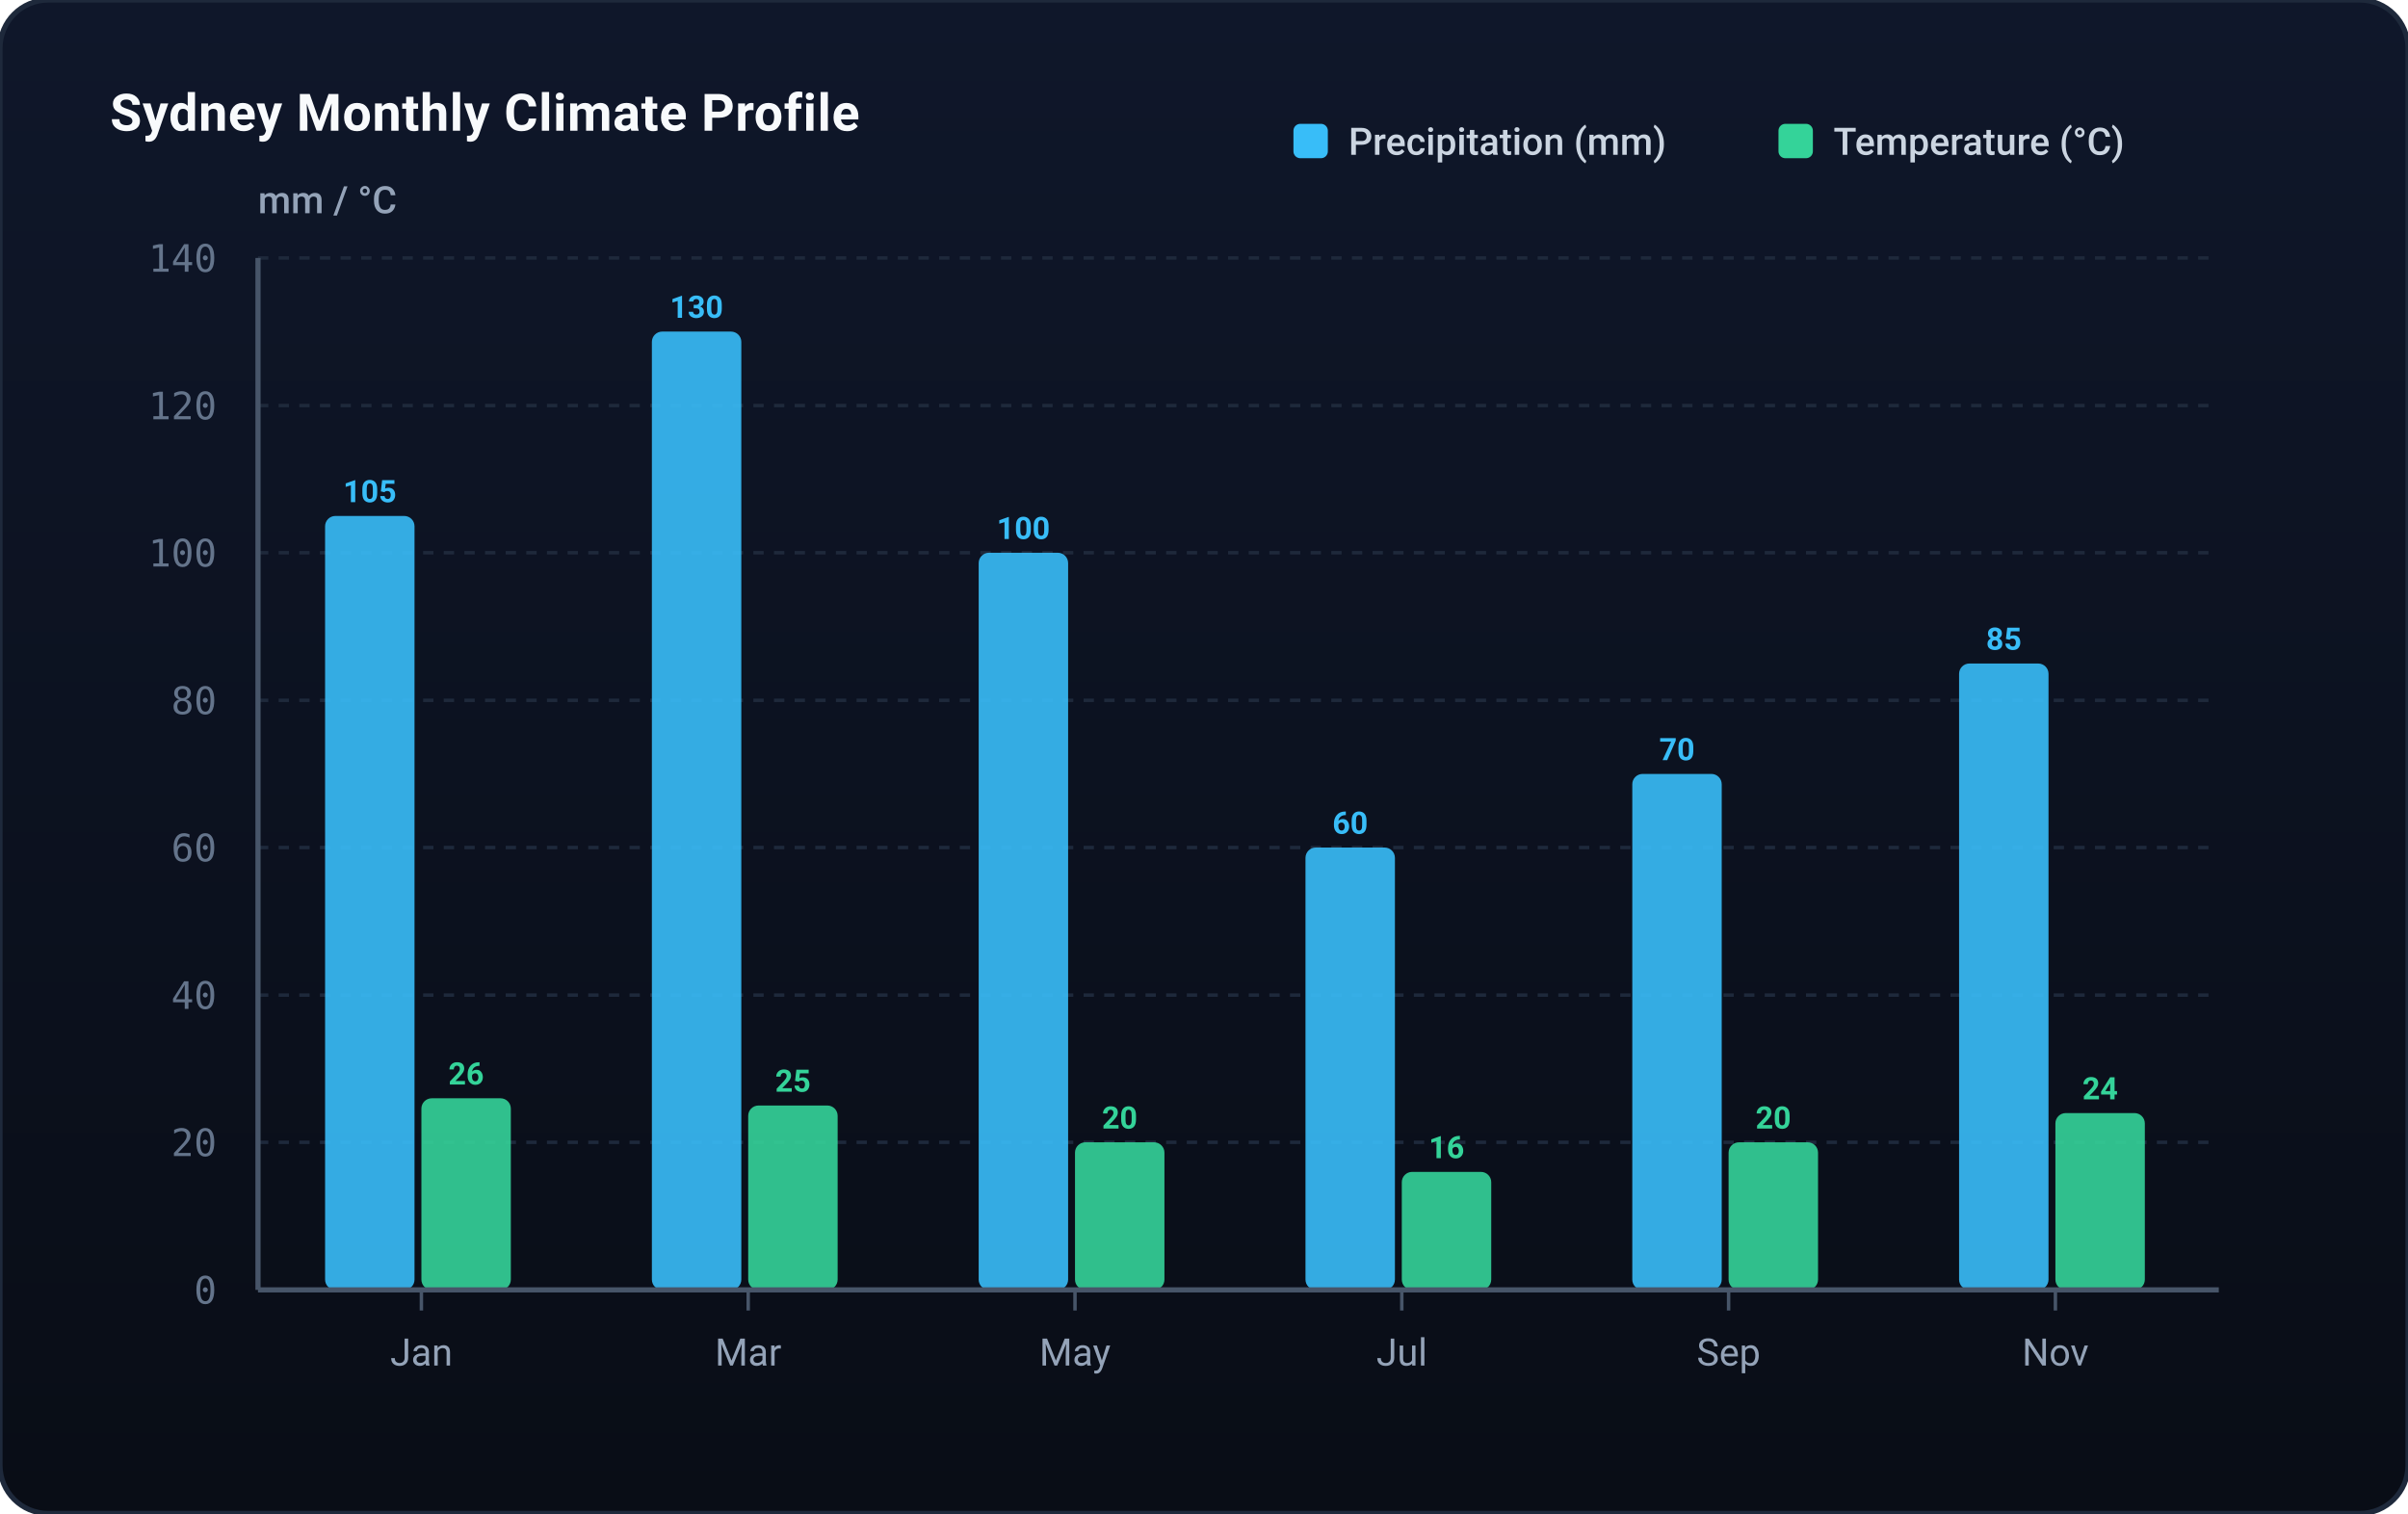
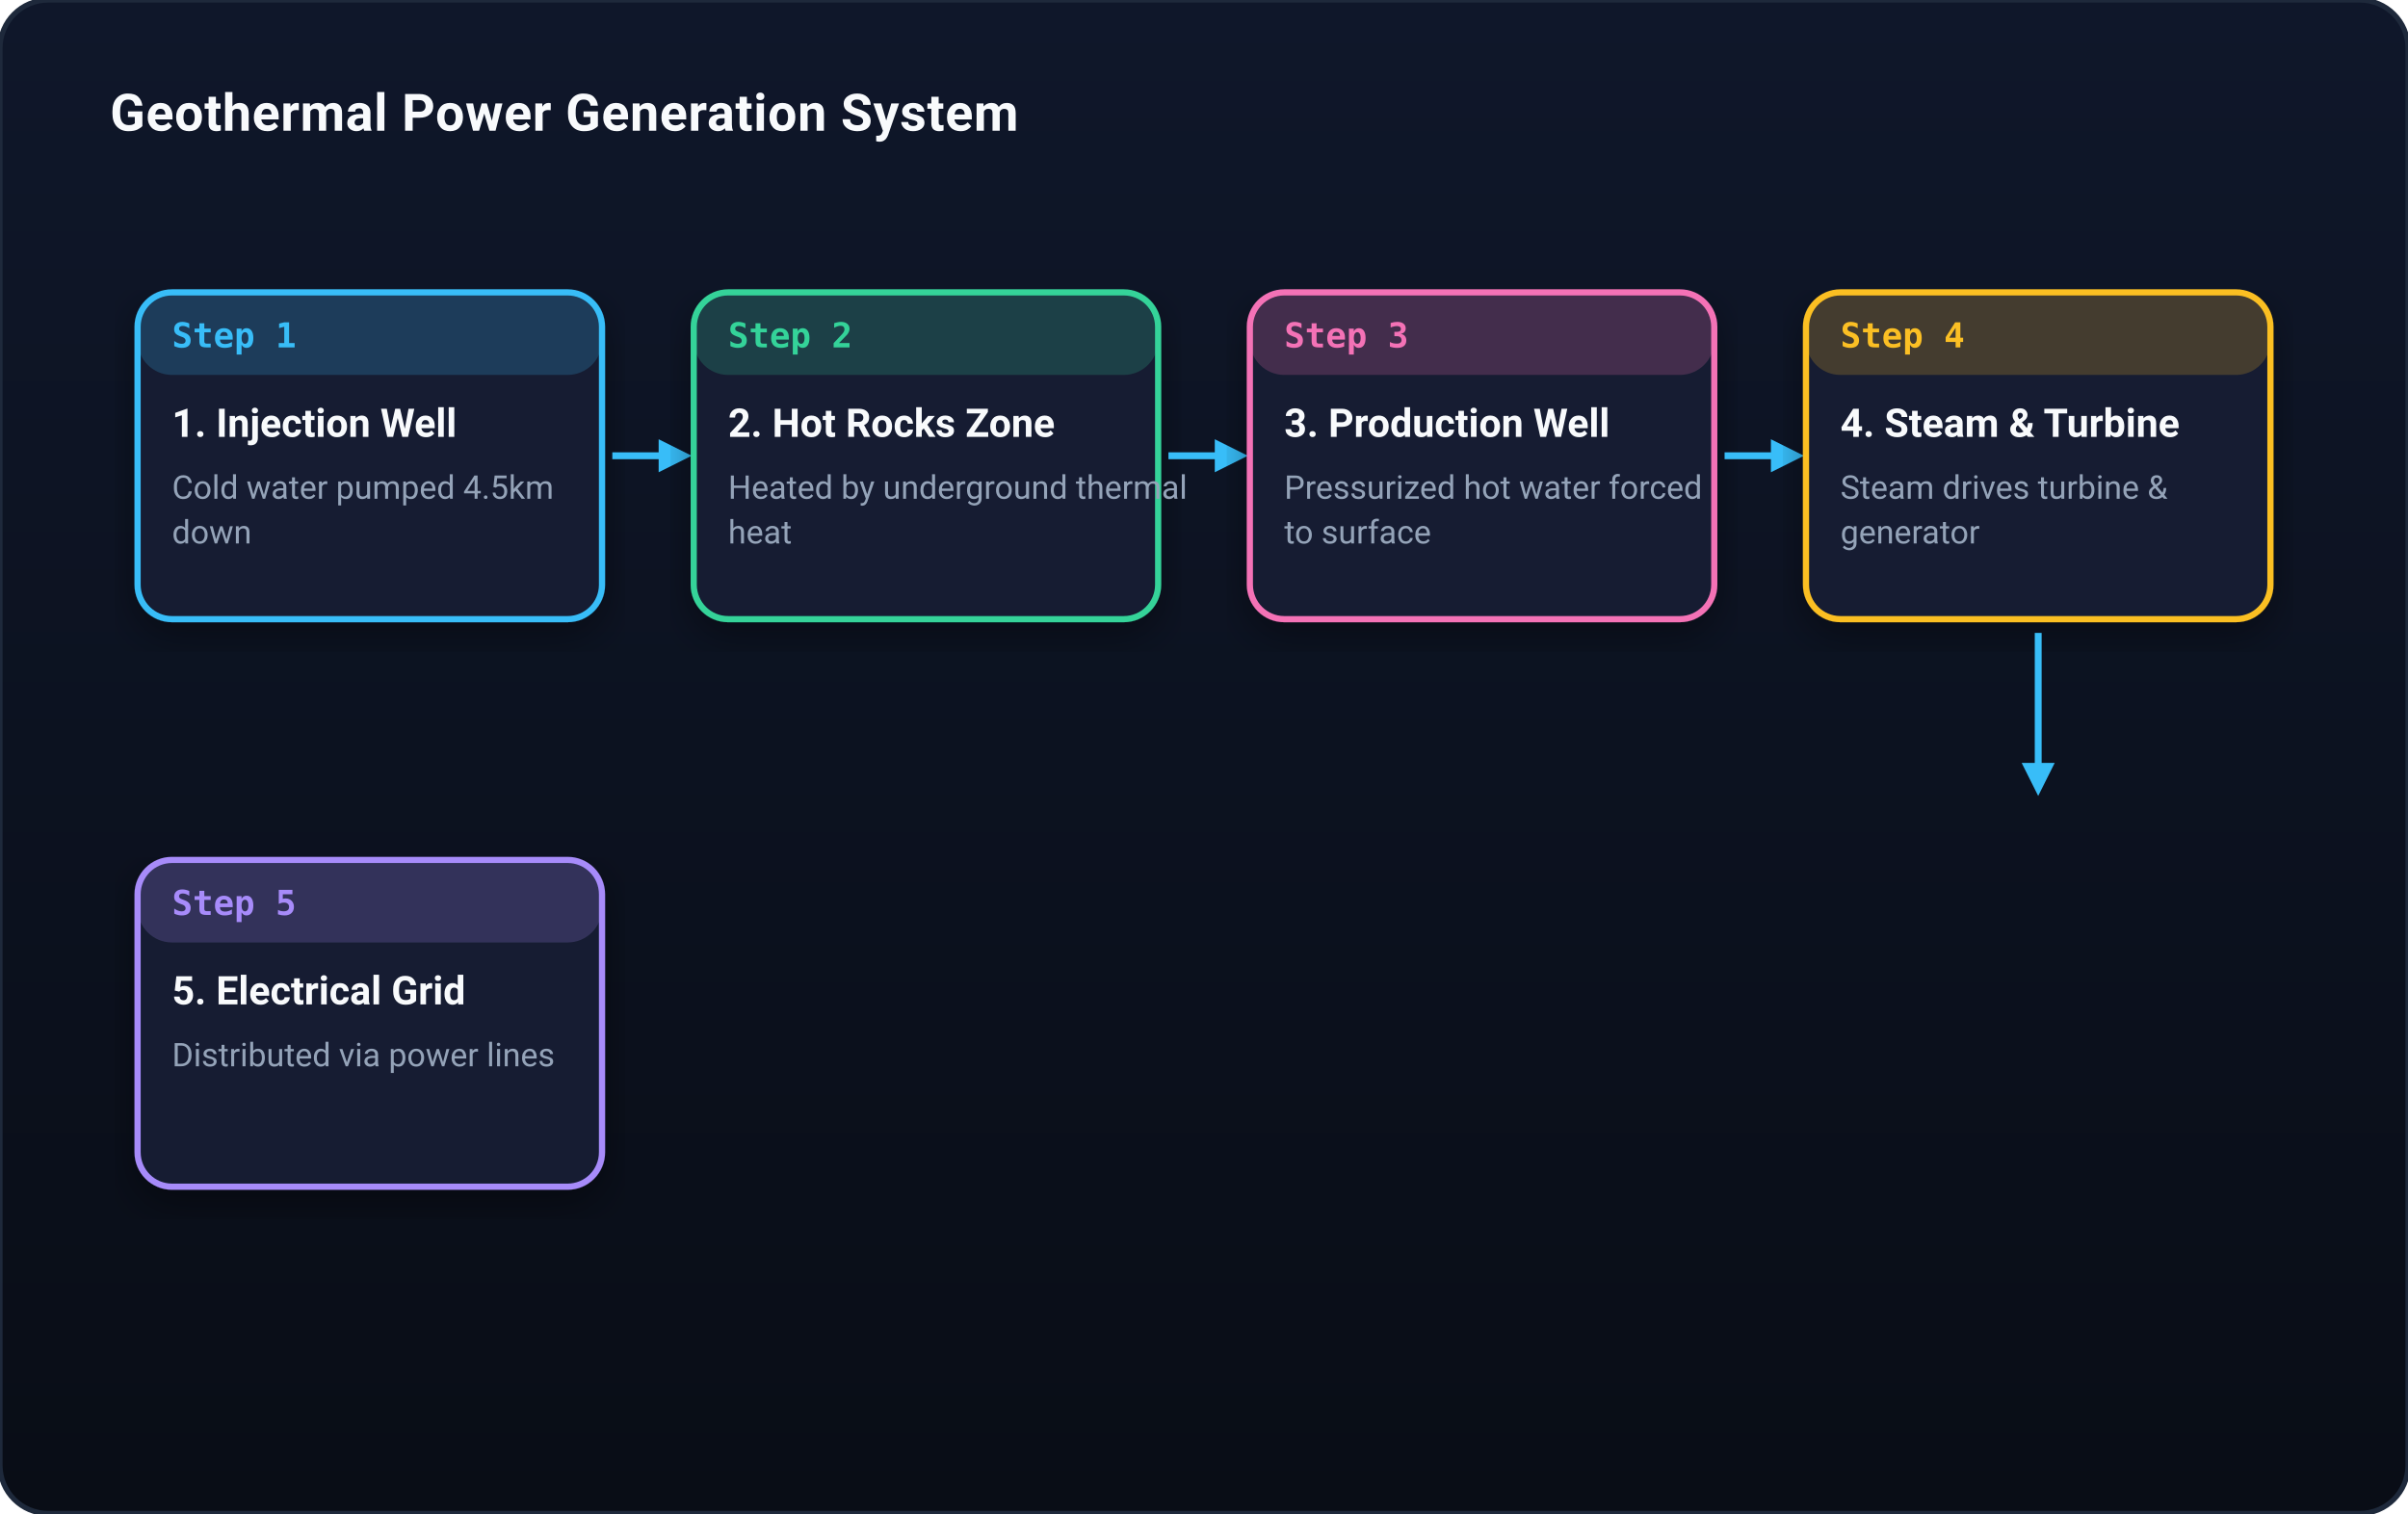
<svg xmlns="http://www.w3.org/2000/svg" viewBox="0 0 700 440" width="100%" height="100%" style="font-family: -apple-system, BlinkMacSystemFont, 'Segoe UI', Roboto, Helvetica, Arial, sans-serif; background: #0b0f19;">
  <defs>
    <linearGradient id="bgGrad" x1="0" y1="0" x2="0" y2="1">
      <stop offset="0%" stop-color="#0f172a" />
      <stop offset="100%" stop-color="#090d16" />
    </linearGradient>
    <filter id="shadow" x="-5%" y="-5%" width="110%" height="115%">
      <feDropShadow dx="0" dy="4" stdDeviation="6" flood-color="#000000" flood-opacity="0.4" />
    </filter>
    <marker id="arrow" viewBox="0 0 10 10" refX="6" refY="5" markerWidth="6" markerHeight="6" orient="auto-start-reverse">
      <path d="M 0 1 L 8 5 L 0 9 z" fill="#38bdf8" />
    </marker>
    <marker id="arrow-emerald" viewBox="0 0 10 10" refX="6" refY="5" markerWidth="6" markerHeight="6" orient="auto-start-reverse">
      <path d="M 0 1 L 8 5 L 0 9 z" fill="#34d399" />
    </marker>
  </defs>
  <rect width="700" height="440" rx="14" fill="url(#bgGrad)" stroke="#1e293b" stroke-width="1.5" />
-   <text x="32" y="38" fill="#f8fafc" font-size="15" font-weight="700" letter-spacing="0.2">Sydney Monthly Climate Profile</text>
-   <line x1="75" y1="375.0" x2="645" y2="375.0" stroke="#1e293b" stroke-width="1" stroke-dasharray="3 3" />
-   <text x="63" y="379.0" fill="#64748b" font-size="11" text-anchor="end" font-family="monospace">0</text>
-   <line x1="75" y1="332.1" x2="645" y2="332.1" stroke="#1e293b" stroke-width="1" stroke-dasharray="3 3" />
-   <text x="63" y="336.1" fill="#64748b" font-size="11" text-anchor="end" font-family="monospace">20</text>
-   <line x1="75" y1="289.3" x2="645" y2="289.3" stroke="#1e293b" stroke-width="1" stroke-dasharray="3 3" />
-   <text x="63" y="293.3" fill="#64748b" font-size="11" text-anchor="end" font-family="monospace">40</text>
-   <line x1="75" y1="246.4" x2="645" y2="246.4" stroke="#1e293b" stroke-width="1" stroke-dasharray="3 3" />
-   <text x="63" y="250.4" fill="#64748b" font-size="11" text-anchor="end" font-family="monospace">60</text>
-   <line x1="75" y1="203.6" x2="645" y2="203.6" stroke="#1e293b" stroke-width="1" stroke-dasharray="3 3" />
-   <text x="63" y="207.6" fill="#64748b" font-size="11" text-anchor="end" font-family="monospace">80</text>
-   <line x1="75" y1="160.7" x2="645" y2="160.7" stroke="#1e293b" stroke-width="1" stroke-dasharray="3 3" />
-   <text x="63" y="164.7" fill="#64748b" font-size="11" text-anchor="end" font-family="monospace">100</text>
-   <line x1="75" y1="117.9" x2="645" y2="117.9" stroke="#1e293b" stroke-width="1" stroke-dasharray="3 3" />
-   <text x="63" y="121.9" fill="#64748b" font-size="11" text-anchor="end" font-family="monospace">120</text>
-   <line x1="75" y1="75.0" x2="645" y2="75.0" stroke="#1e293b" stroke-width="1" stroke-dasharray="3 3" />
-   <text x="63" y="79.0" fill="#64748b" font-size="11" text-anchor="end" font-family="monospace">140</text>
-   <text x="75" y="62" fill="#94a3b8" font-size="11" font-weight="500">mm / °C</text>
-   <text x="122.5" y="397" fill="#94a3b8" font-size="11" text-anchor="middle">Jan</text>
-   <line x1="122.5" y1="375" x2="122.5" y2="381" stroke="#475569" stroke-width="1" />
-   <rect x="94.5" y="150.0" width="26.0" height="225.0" rx="3" fill="#38bdf8" opacity="0.9" />
-   <text x="107.5" y="146.0" fill="#38bdf8" font-size="9" text-anchor="middle" font-weight="600">105</text>
-   <rect x="122.5" y="319.3" width="26.0" height="55.7" rx="3" fill="#34d399" opacity="0.9" />
-   <text x="135.5" y="315.3" fill="#34d399" font-size="9" text-anchor="middle" font-weight="600">26</text>
-   <text x="217.5" y="397" fill="#94a3b8" font-size="11" text-anchor="middle">Mar</text>
-   <line x1="217.5" y1="375" x2="217.5" y2="381" stroke="#475569" stroke-width="1" />
-   <rect x="189.5" y="96.4" width="26.0" height="278.6" rx="3" fill="#38bdf8" opacity="0.9" />
-   <text x="202.5" y="92.4" fill="#38bdf8" font-size="9" text-anchor="middle" font-weight="600">130</text>
-   <rect x="217.5" y="321.4" width="26.0" height="53.6" rx="3" fill="#34d399" opacity="0.9" />
-   <text x="230.5" y="317.4" fill="#34d399" font-size="9" text-anchor="middle" font-weight="600">25</text>
-   <text x="312.5" y="397" fill="#94a3b8" font-size="11" text-anchor="middle">May</text>
-   <line x1="312.5" y1="375" x2="312.5" y2="381" stroke="#475569" stroke-width="1" />
-   <rect x="284.5" y="160.7" width="26.0" height="214.3" rx="3" fill="#38bdf8" opacity="0.9" />
-   <text x="297.5" y="156.7" fill="#38bdf8" font-size="9" text-anchor="middle" font-weight="600">100</text>
-   <rect x="312.5" y="332.1" width="26.0" height="42.9" rx="3" fill="#34d399" opacity="0.9" />
-   <text x="325.5" y="328.1" fill="#34d399" font-size="9" text-anchor="middle" font-weight="600">20</text>
-   <text x="407.5" y="397" fill="#94a3b8" font-size="11" text-anchor="middle">Jul</text>
-   <line x1="407.5" y1="375" x2="407.5" y2="381" stroke="#475569" stroke-width="1" />
-   <rect x="379.5" y="246.4" width="26.0" height="128.6" rx="3" fill="#38bdf8" opacity="0.9" />
-   <text x="392.5" y="242.4" fill="#38bdf8" font-size="9" text-anchor="middle" font-weight="600">60</text>
-   <rect x="407.5" y="340.7" width="26.0" height="34.3" rx="3" fill="#34d399" opacity="0.9" />
-   <text x="420.5" y="336.7" fill="#34d399" font-size="9" text-anchor="middle" font-weight="600">16</text>
-   <text x="502.5" y="397" fill="#94a3b8" font-size="11" text-anchor="middle">Sep</text>
-   <line x1="502.5" y1="375" x2="502.5" y2="381" stroke="#475569" stroke-width="1" />
-   <rect x="474.5" y="225.0" width="26.0" height="150.0" rx="3" fill="#38bdf8" opacity="0.9" />
-   <text x="487.5" y="221.0" fill="#38bdf8" font-size="9" text-anchor="middle" font-weight="600">70</text>
-   <rect x="502.5" y="332.1" width="26.0" height="42.9" rx="3" fill="#34d399" opacity="0.9" />
-   <text x="515.5" y="328.1" fill="#34d399" font-size="9" text-anchor="middle" font-weight="600">20</text>
-   <text x="597.5" y="397" fill="#94a3b8" font-size="11" text-anchor="middle">Nov</text>
-   <line x1="597.5" y1="375" x2="597.5" y2="381" stroke="#475569" stroke-width="1" />
-   <rect x="569.5" y="192.9" width="26.0" height="182.1" rx="3" fill="#38bdf8" opacity="0.9" />
-   <text x="582.5" y="188.9" fill="#38bdf8" font-size="9" text-anchor="middle" font-weight="600">85</text>
-   <rect x="597.5" y="323.6" width="26.0" height="51.4" rx="3" fill="#34d399" opacity="0.9" />
-   <text x="610.5" y="319.6" fill="#34d399" font-size="9" text-anchor="middle" font-weight="600">24</text>
-   <line x1="75" y1="75" x2="75" y2="375" stroke="#475569" stroke-width="1.5" />
-   <line x1="75" y1="375" x2="645" y2="375" stroke="#475569" stroke-width="1.5" />
-   <rect x="517.0" y="36" width="10" height="10" rx="2" fill="#34d399" />
-   <text x="533.0" y="45" fill="#cbd5e1" font-size="11" font-weight="500">Temperature (°C)</text>
-   <rect x="376.0" y="36" width="10" height="10" rx="2" fill="#38bdf8" />
-   <text x="392.0" y="45" fill="#cbd5e1" font-size="11" font-weight="500">Precipitation (mm)</text>
+   <text x="32" y="38" fill="#f8fafc" font-size="15" font-weight="700" letter-spacing="0.2">Geothermal Power Generation System</text>
+   <rect x="40.0" y="85" width="135" height="95" rx="10" fill="#131c31" stroke="#38bdf8" stroke-width="1.8" filter="url(#shadow)" />
+   <rect x="40.0" y="85" width="135" height="24" rx="10" fill="#38bdf8" opacity="0.2" />
+   <text x="50.0" y="101" fill="#38bdf8" font-size="10" font-weight="700" font-family="monospace">Step 1</text>
+   <text x="50.0" y="127" fill="#f8fafc" font-size="11.5" font-weight="700">1. Injection Well</text>
+   <text x="50.0" y="145" fill="#94a3b8" font-size="9.5">Cold water pumped 4.5km</text>
+   <text x="50.0" y="158" fill="#94a3b8" font-size="9.5">down</text>
+   <line x1="178.0" y1="132.5" x2="198.667" y2="132.5" stroke="#38bdf8" stroke-width="2" marker-end="url(#arrow)" />
+   <rect x="201.667" y="85" width="135" height="95" rx="10" fill="#131c31" stroke="#34d399" stroke-width="1.8" filter="url(#shadow)" />
+   <rect x="201.667" y="85" width="135" height="24" rx="10" fill="#34d399" opacity="0.2" />
+   <text x="211.667" y="101" fill="#34d399" font-size="10" font-weight="700" font-family="monospace">Step 2</text>
+   <text x="211.667" y="127" fill="#f8fafc" font-size="11.5" font-weight="700">2. Hot Rocks Zone</text>
+   <text x="211.667" y="145" fill="#94a3b8" font-size="9.5">Heated by underground thermal</text>
+   <text x="211.667" y="158" fill="#94a3b8" font-size="9.5">heat</text>
+   <line x1="339.667" y1="132.5" x2="360.333" y2="132.5" stroke="#38bdf8" stroke-width="2" marker-end="url(#arrow)" />
+   <rect x="363.333" y="85" width="135" height="95" rx="10" fill="#131c31" stroke="#f472b6" stroke-width="1.8" filter="url(#shadow)" />
+   <rect x="363.333" y="85" width="135" height="24" rx="10" fill="#f472b6" opacity="0.2" />
+   <text x="373.333" y="101" fill="#f472b6" font-size="10" font-weight="700" font-family="monospace">Step 3</text>
+   <text x="373.333" y="127" fill="#f8fafc" font-size="11.5" font-weight="700">3. Production Well</text>
+   <text x="373.333" y="145" fill="#94a3b8" font-size="9.5">Pressurized hot water forced</text>
+   <text x="373.333" y="158" fill="#94a3b8" font-size="9.5">to surface</text>
+   <line x1="501.333" y1="132.5" x2="522.0" y2="132.5" stroke="#38bdf8" stroke-width="2" marker-end="url(#arrow)" />
+   <rect x="525.0" y="85" width="135" height="95" rx="10" fill="#131c31" stroke="#fbbf24" stroke-width="1.8" filter="url(#shadow)" />
+   <rect x="525.0" y="85" width="135" height="24" rx="10" fill="#fbbf24" opacity="0.2" />
+   <text x="535.0" y="101" fill="#fbbf24" font-size="10" font-weight="700" font-family="monospace">Step 4</text>
+   <text x="535.0" y="127" fill="#f8fafc" font-size="11.5" font-weight="700">4. Steam &amp; Turbine</text>
+   <text x="535.0" y="145" fill="#94a3b8" font-size="9.5">Steam drives turbine &amp;</text>
+   <text x="535.0" y="158" fill="#94a3b8" font-size="9.5">generator</text>
+   <line x1="592.5" y1="184" x2="592.5" y2="229" stroke="#38bdf8" stroke-width="2" marker-end="url(#arrow)" />
+   <rect x="40.0" y="250" width="135" height="95" rx="10" fill="#131c31" stroke="#a78bfa" stroke-width="1.8" filter="url(#shadow)" />
+   <rect x="40.0" y="250" width="135" height="24" rx="10" fill="#a78bfa" opacity="0.2" />
+   <text x="50.0" y="266" fill="#a78bfa" font-size="10" font-weight="700" font-family="monospace">Step 5</text>
+   <text x="50.0" y="292" fill="#f8fafc" font-size="11.5" font-weight="700">5. Electrical Grid</text>
+   <text x="50.0" y="310" fill="#94a3b8" font-size="9.5">Distributed via power lines</text>
</svg>
